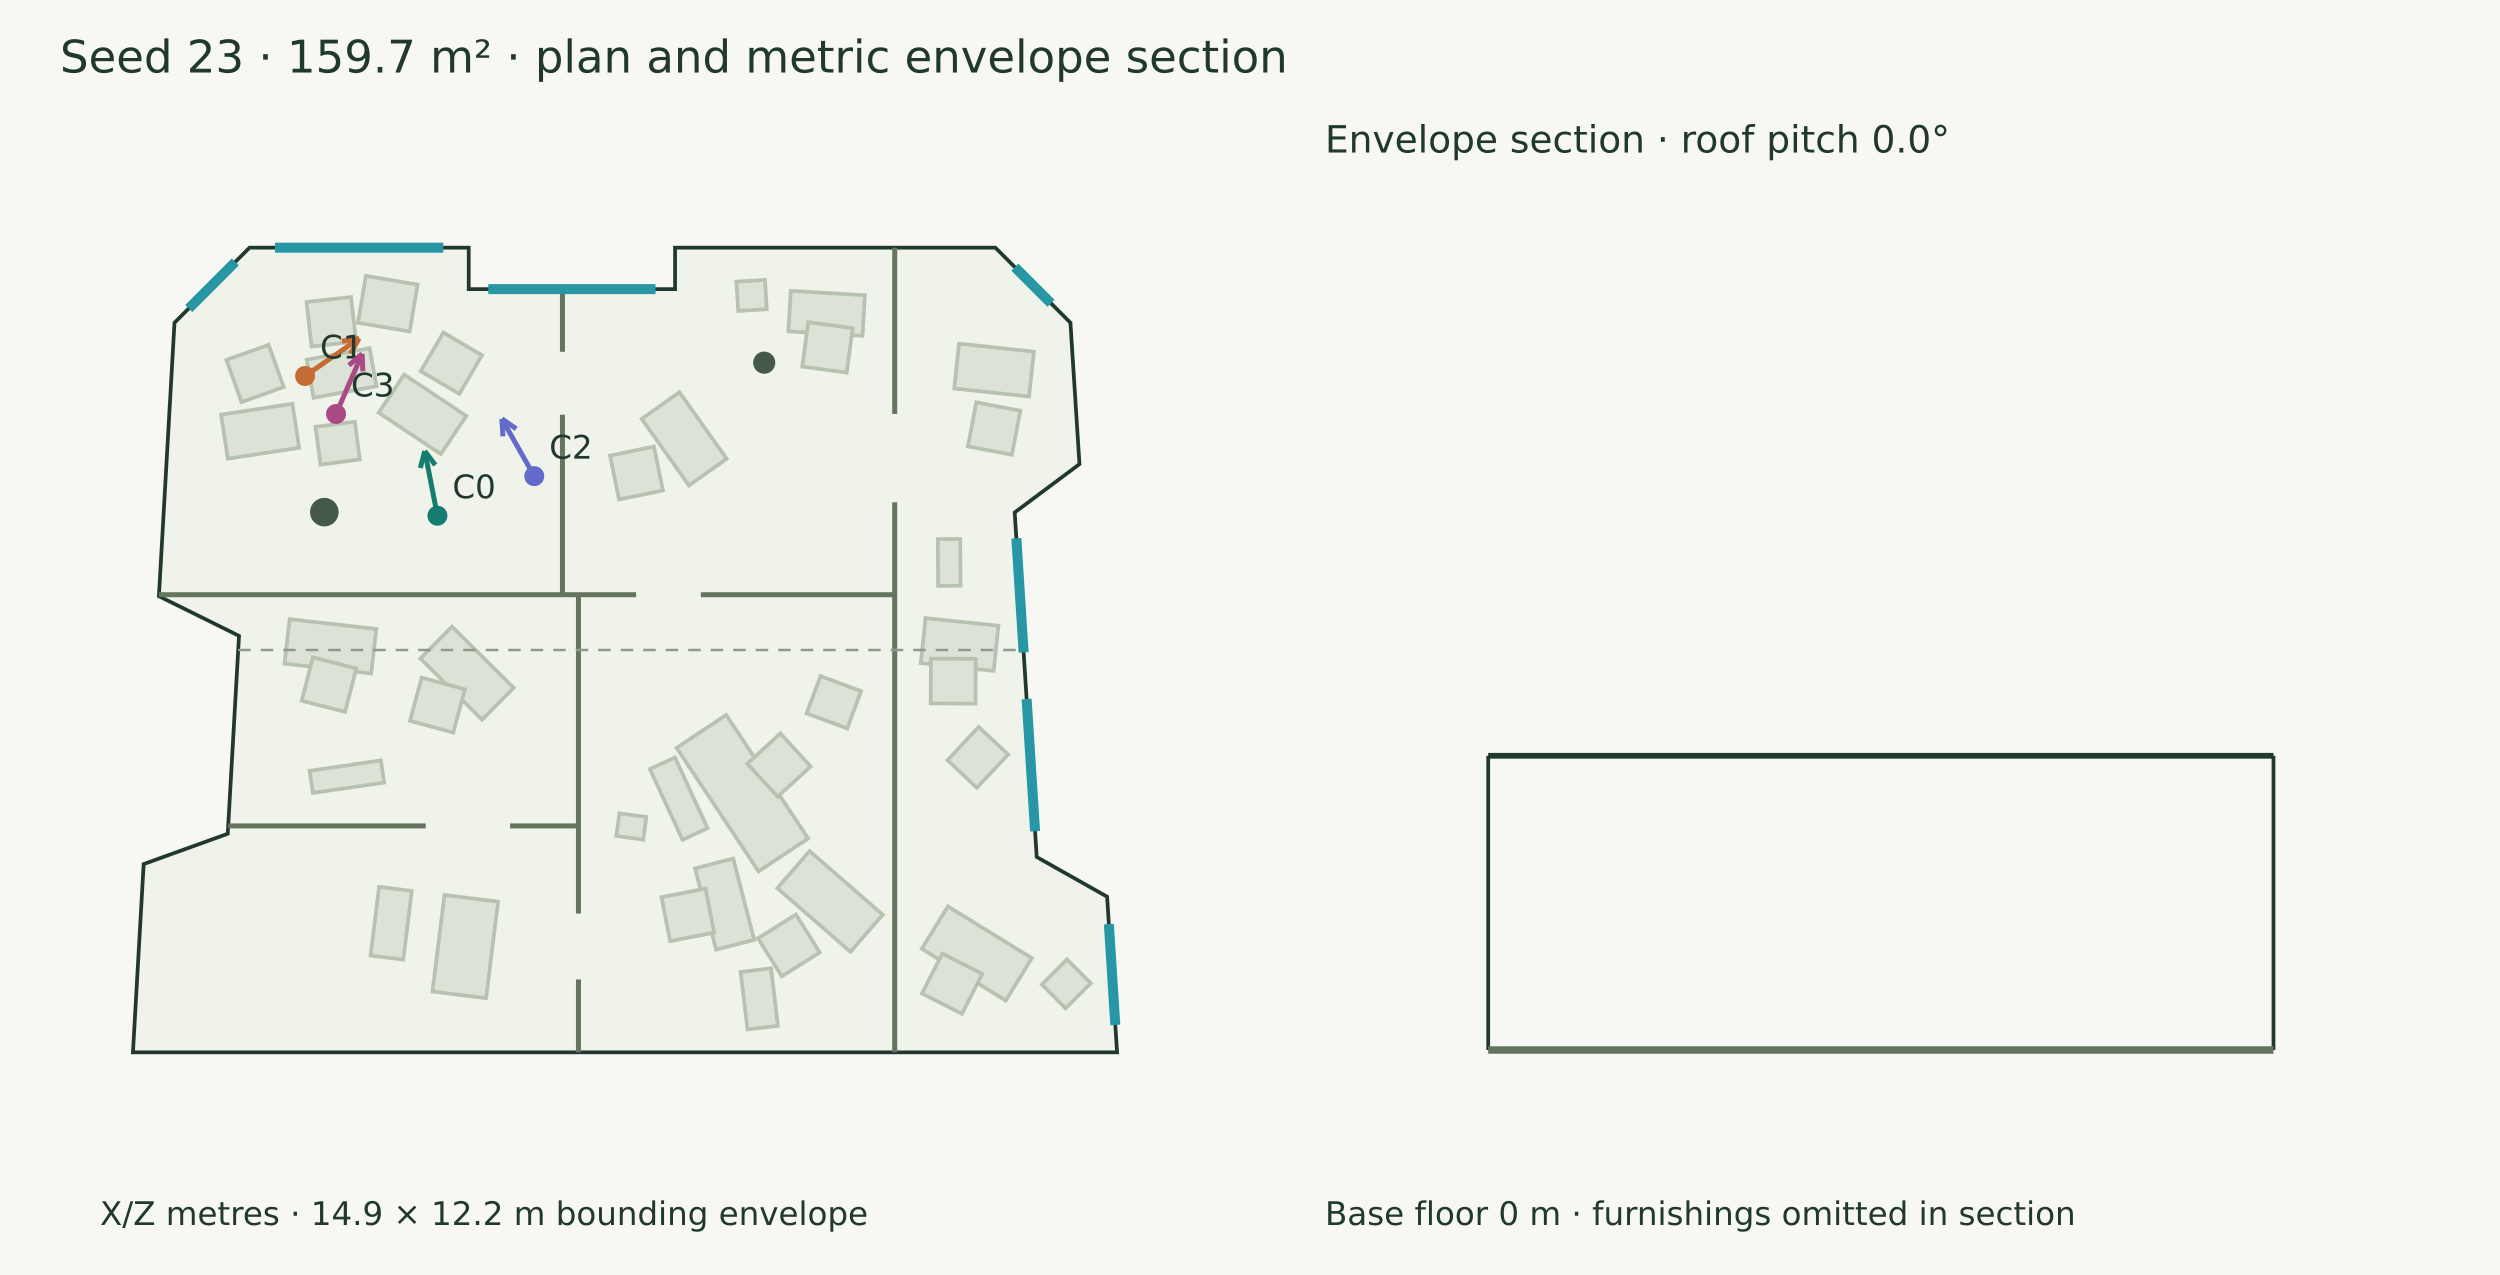
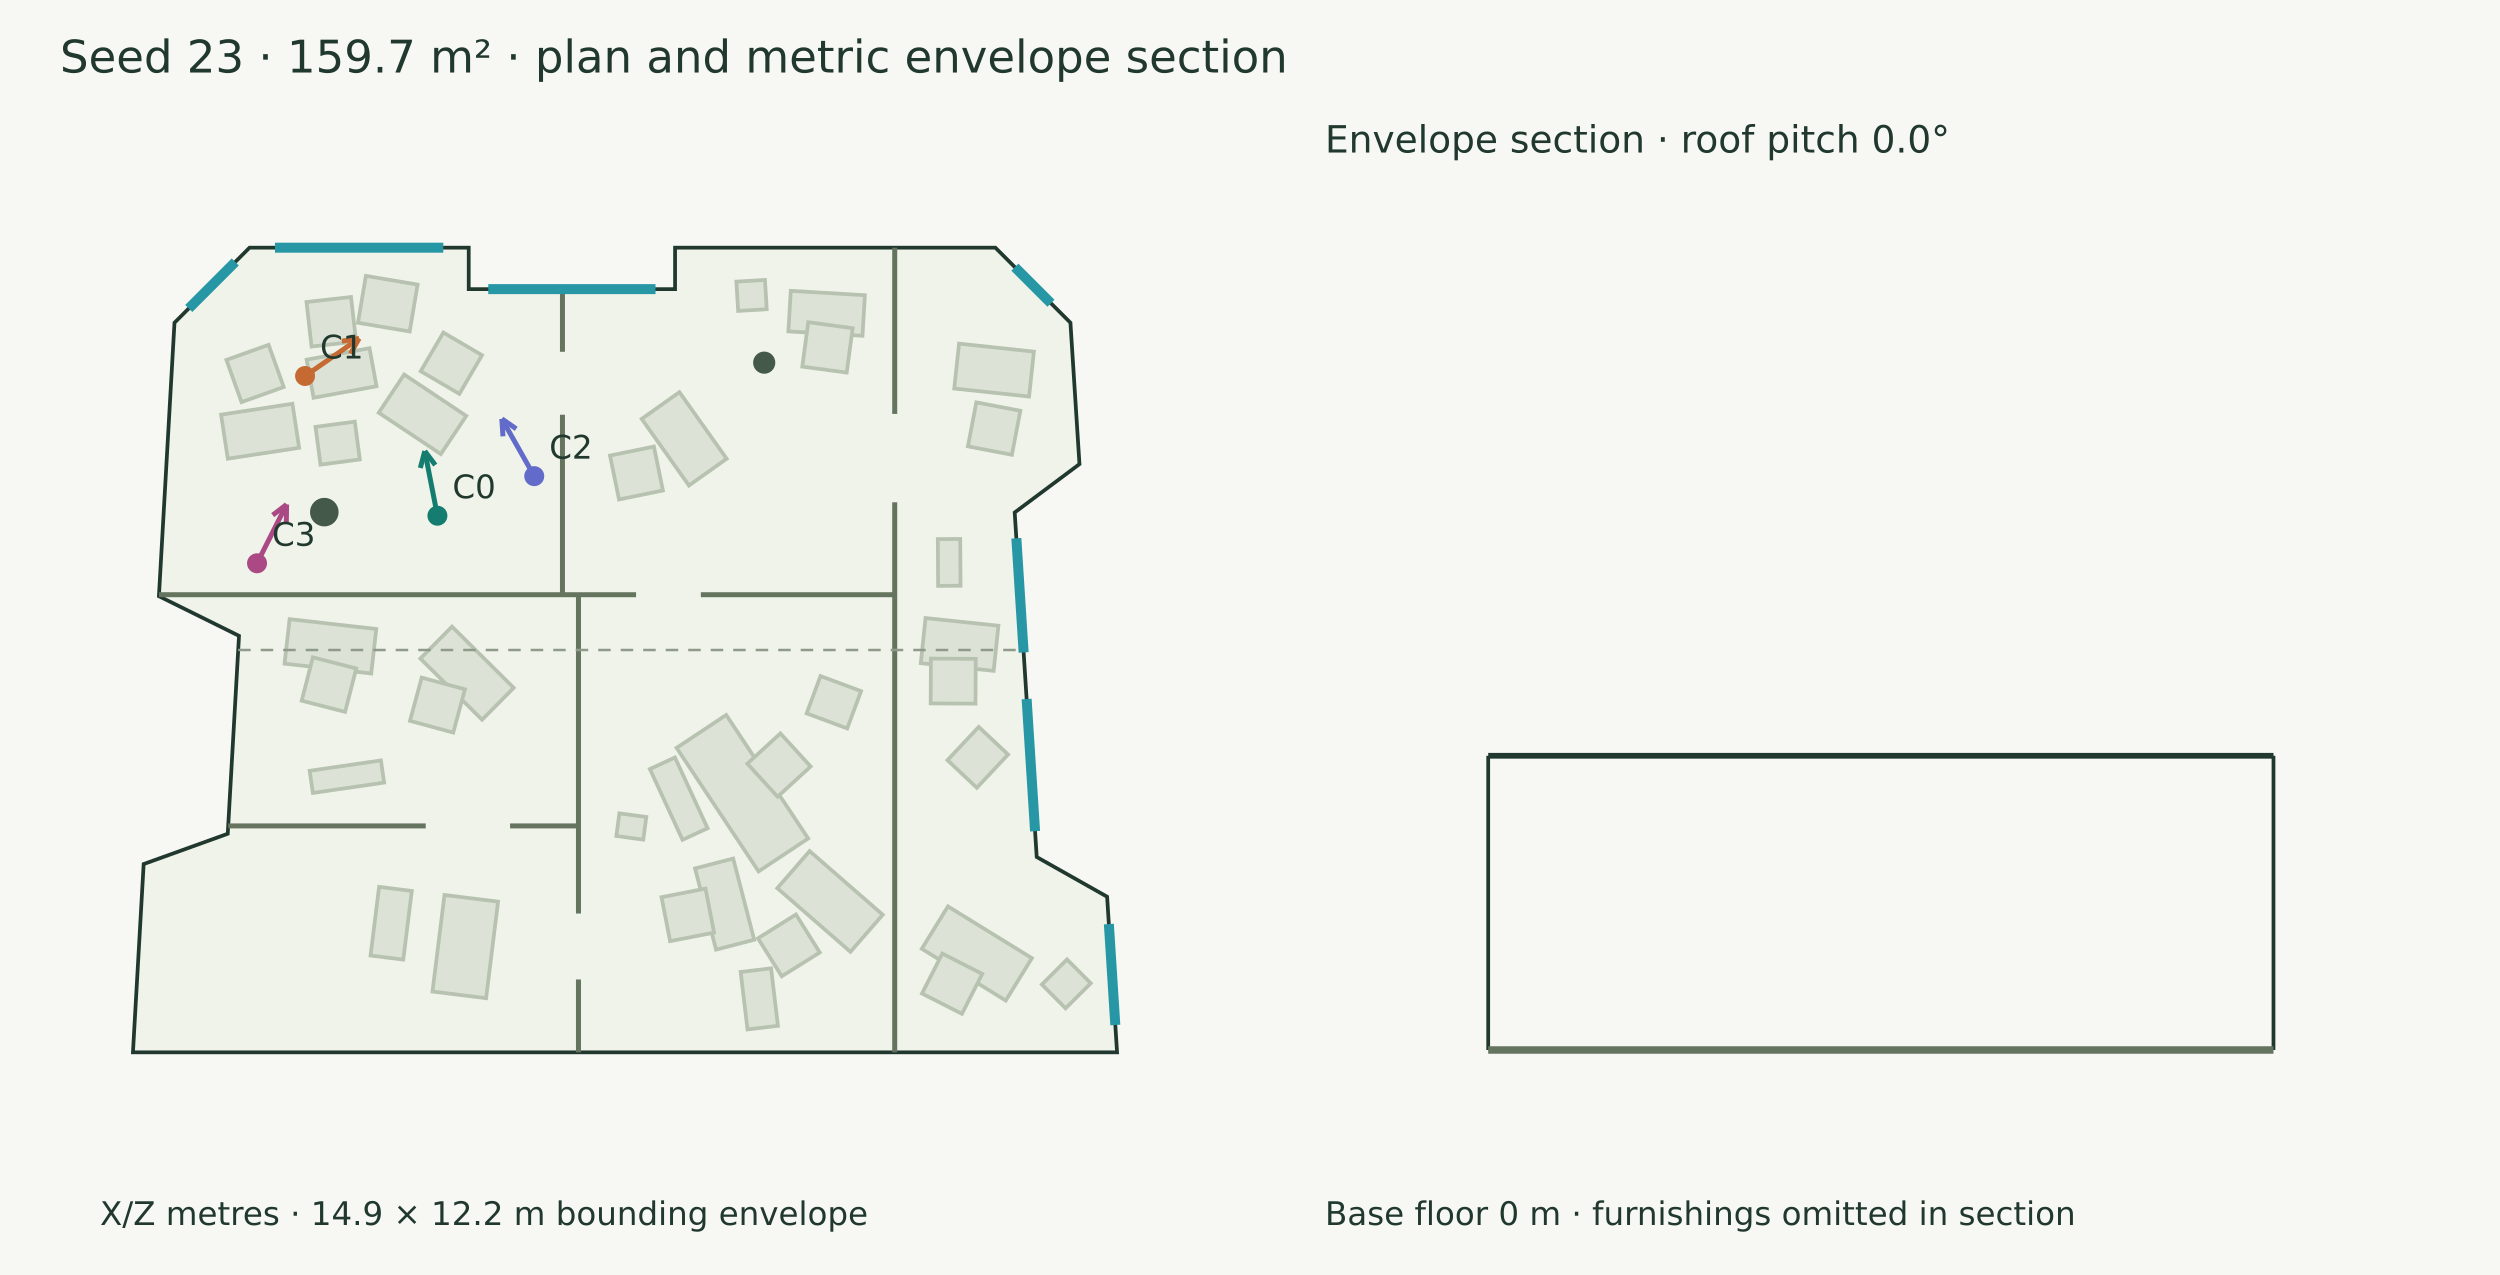
<svg xmlns="http://www.w3.org/2000/svg" width="1000" height="510" viewBox="0 0 1000 510">
  <rect width="100%" height="100%" fill="#f7f8f3" />
  <g font-family="DejaVu Sans" fill="#20382e">
    <text x="24.000" y="29.000" font-size="18">Seed 23 · 159.7 m² · plan and metric envelope section</text>
    <polygon points="99.809,99.076 187.488,99.076 187.488,115.646 270.027,115.646 270.027,99.076 398.154,99.076 428.170,129.091 431.784,185.642 405.878,204.987 414.686,342.805 442.844,358.694 446.822,420.924 53.178,420.924 57.466,345.620 91.097,333.498 95.603,254.343 63.565,238.482 69.793,129.091" fill="#eff3e9" stroke="#20382e" stroke-width="1.5" />
    <polygon points="119.652,179.117 91.118,183.465 88.434,165.855 116.968,161.507" fill="#dce3d6" stroke="#b7c2b0" stroke-width="1.5" />
    <polygon points="113.484,154.801 96.611,160.845 90.567,143.973 107.440,137.929" fill="#dce3d6" stroke="#b7c2b0" stroke-width="1.5" />
    <polygon points="150.595,154.502 125.430,159.101 122.646,143.869 147.811,139.269" fill="#dce3d6" stroke="#b7c2b0" stroke-width="1.5" />
    <polygon points="142.430,136.600 124.622,138.621 122.601,120.813 140.409,118.792" fill="#dce3d6" stroke="#b7c2b0" stroke-width="1.5" />
    <polygon points="176.327,181.633 151.495,165.085 161.673,149.813 186.504,166.362" fill="#dce3d6" stroke="#b7c2b0" stroke-width="1.5" />
    <polygon points="183.734,157.549 168.277,148.477 177.350,133.020 192.806,142.093" fill="#dce3d6" stroke="#b7c2b0" stroke-width="1.5" />
    <polygon points="370.218,247.225 399.362,250.293 397.462,268.340 368.318,265.272" fill="#dce3d6" stroke="#b7c2b0" stroke-width="1.5" />
    <polygon points="372.371,263.442 390.293,263.538 390.197,281.460 372.275,281.364" fill="#dce3d6" stroke="#b7c2b0" stroke-width="1.5" />
    <polygon points="383.620,137.453 413.554,140.662 411.629,158.619 381.695,155.410" fill="#dce3d6" stroke="#b7c2b0" stroke-width="1.5" />
    <polygon points="390.531,160.948 408.134,164.317 404.765,181.920 387.162,178.551" fill="#dce3d6" stroke="#b7c2b0" stroke-width="1.5" />
    <polygon points="384.094,215.588 384.206,234.294 375.245,234.347 375.133,215.642" fill="#dce3d6" stroke="#b7c2b0" stroke-width="1.5" />
    <polygon points="180.795,250.657 205.485,275.122 192.835,287.888 168.145,263.423" fill="#dce3d6" stroke="#b7c2b0" stroke-width="1.5" />
    <polygon points="168.682,271.046 185.981,275.731 181.296,293.030 163.996,288.345" fill="#dce3d6" stroke="#b7c2b0" stroke-width="1.5" />
    <polygon points="115.847,247.662 150.509,251.604 148.485,269.401 113.823,265.459" fill="#dce3d6" stroke="#b7c2b0" stroke-width="1.5" />
    <polygon points="125.145,262.931 142.502,267.394 138.039,284.752 120.681,280.288" fill="#dce3d6" stroke="#b7c2b0" stroke-width="1.5" />
    <polygon points="153.653,313.037 125.150,317.178 123.862,308.309 152.365,304.169" fill="#dce3d6" stroke="#b7c2b0" stroke-width="1.5" />
    <polygon points="303.429,348.554 270.637,299.147 290.473,285.981 323.265,335.388" fill="#dce3d6" stroke="#b7c2b0" stroke-width="1.5" />
    <polygon points="311.033,318.687 298.932,305.467 312.153,293.366 324.254,306.587" fill="#dce3d6" stroke="#b7c2b0" stroke-width="1.5" />
    <polygon points="293.274,343.422 301.679,375.900 286.425,379.848 278.019,347.370" fill="#dce3d6" stroke="#b7c2b0" stroke-width="1.5" />
    <polygon points="282.201,355.441 285.633,373.032 268.042,376.464 264.610,358.873" fill="#dce3d6" stroke="#b7c2b0" stroke-width="1.5" />
    <polygon points="323.845,340.430 353.089,365.898 340.173,380.729 310.929,355.261" fill="#dce3d6" stroke="#b7c2b0" stroke-width="1.5" />
    <polygon points="318.386,365.803 327.894,380.995 312.701,390.503 303.193,375.311" fill="#dce3d6" stroke="#b7c2b0" stroke-width="1.5" />
    <polygon points="258.521,326.784 257.308,335.847 246.540,334.406 247.752,325.344" fill="#dce3d6" stroke="#b7c2b0" stroke-width="1.5" />
    <polygon points="271.771,156.864 290.653,183.499 275.570,194.193 256.687,167.558" fill="#dce3d6" stroke="#b7c2b0" stroke-width="1.5" />
    <polygon points="261.566,178.625 265.162,196.183 247.605,199.780 244.008,182.222" fill="#dce3d6" stroke="#b7c2b0" stroke-width="1.5" />
    <polygon points="316.314,116.342 345.950,118.093 344.992,134.309 315.356,132.558" fill="#dce3d6" stroke="#b7c2b0" stroke-width="1.5" />
    <polygon points="323.301,128.886 341.064,131.275 338.674,149.037 320.912,146.648" fill="#dce3d6" stroke="#b7c2b0" stroke-width="1.5" />
    <polygon points="172.999,396.614 177.793,357.998 199.228,360.659 194.434,399.274" fill="#dce3d6" stroke="#b7c2b0" stroke-width="1.5" />
    <polygon points="379.176,362.562 412.750,383.265 402.295,400.219 368.721,379.517" fill="#dce3d6" stroke="#b7c2b0" stroke-width="1.5" />
    <polygon points="376.934,381.431 392.903,389.568 384.766,405.537 368.797,397.400" fill="#dce3d6" stroke="#b7c2b0" stroke-width="1.5" />
    <polygon points="148.228,382.215 151.637,354.751 164.715,356.375 161.306,383.838" fill="#dce3d6" stroke="#b7c2b0" stroke-width="1.5" />
    <polygon points="426.808,383.777 436.297,393.296 426.237,403.322 416.749,393.803" fill="#dce3d6" stroke="#b7c2b0" stroke-width="1.5" />
    <polygon points="308.427,387.332 311.169,410.317 299.006,411.768 296.264,388.784" fill="#dce3d6" stroke="#b7c2b0" stroke-width="1.5" />
    <polygon points="269.981,302.989 283.036,331.292 273.008,335.917 259.953,307.614" fill="#dce3d6" stroke="#b7c2b0" stroke-width="1.5" />
    <polygon points="143.923,183.772 128.206,185.855 126.204,170.749 141.921,168.667" fill="#dce3d6" stroke="#b7c2b0" stroke-width="1.5" />
    <polygon points="294.554,112.652 305.981,111.963 306.687,123.679 295.260,124.368" fill="#dce3d6" stroke="#b7c2b0" stroke-width="1.5" />
    <polygon points="403.233,301.808 390.727,315.106 378.988,304.067 391.494,290.768" fill="#dce3d6" stroke="#b7c2b0" stroke-width="1.5" />
    <polygon points="167.036,113.841 163.873,132.596 143.191,129.107 146.354,110.353" fill="#dce3d6" stroke="#b7c2b0" stroke-width="1.5" />
    <polygon points="344.425,276.460 338.879,291.381 322.655,285.352 328.200,270.430" fill="#dce3d6" stroke="#b7c2b0" stroke-width="1.5" />
    <circle cx="305.683" cy="145.064" r="4.44" fill="#45594a" />
    <circle cx="129.724" cy="204.853" r="5.722" fill="#45594a" />
    <path d="M357.887,99.076 L357.887,165.570" stroke="#65745f" stroke-width="2" fill="none" />
    <path d="M357.887,200.911 L357.887,420.924" stroke="#65745f" stroke-width="2" fill="none" />
    <path d="M63.599,237.884 L254.424,237.884" stroke="#65745f" stroke-width="2" fill="none" />
    <path d="M280.338,237.884 L357.887,237.884" stroke="#65745f" stroke-width="2" fill="none" />
    <path d="M231.388,237.884 L231.388,365.409" stroke="#65745f" stroke-width="2" fill="none" />
    <path d="M231.388,391.794 L231.388,420.924" stroke="#65745f" stroke-width="2" fill="none" />
    <path d="M224.981,115.646 L224.981,140.714" stroke="#65745f" stroke-width="2" fill="none" />
    <path d="M224.981,165.894 L224.981,237.884" stroke="#65745f" stroke-width="2" fill="none" />
    <path d="M91.275,330.367 L170.283,330.367" stroke="#65745f" stroke-width="2" fill="none" />
    <path d="M204.031,330.367 L231.388,330.367" stroke="#65745f" stroke-width="2" fill="none" />
    <path d="M109.984,99.076 L177.313,99.076" stroke="#2797a5" stroke-width="4" fill="none" />
    <path d="M195.308,115.646 L262.207,115.646" stroke="#2797a5" stroke-width="4" fill="none" />
    <path d="M405.943,106.865 L420.381,121.302" stroke="#2797a5" stroke-width="4" fill="none" />
    <path d="M406.538,215.311 L409.456,260.981" stroke="#2797a5" stroke-width="4" fill="none" />
    <path d="M410.647,279.601 L414.026,332.480" stroke="#2797a5" stroke-width="4" fill="none" />
    <path d="M443.543,369.619 L446.123,409.999" stroke="#2797a5" stroke-width="4" fill="none" />
    <path d="M75.504,123.381 L94.099,104.786" stroke="#2797a5" stroke-width="4" fill="none" />
    <path d="M174.966,206.289 L169.911,180.423" stroke="#147d70" stroke-width="2" fill="none" />
    <path d="M169.911,180.423 L174.108,186.025" stroke="#147d70" stroke-width="2" fill="none" />
    <path d="M169.911,180.423 L168.131,187.193" stroke="#147d70" stroke-width="2" fill="none" />
    <circle cx="174.966" cy="206.289" r="4" fill="#147d70" />
    <text x="180.966" y="199.289" font-size="13">C0</text>
    <path d="M122.023,150.403 L143.634,135.374" stroke="#c56a33" stroke-width="2" fill="none" />
    <path d="M143.634,135.374 L140.198,141.473" stroke="#c56a33" stroke-width="2" fill="none" />
    <path d="M143.634,135.374 L136.721,136.473" stroke="#c56a33" stroke-width="2" fill="none" />
    <circle cx="122.023" cy="150.403" r="4" fill="#c56a33" />
    <text x="128.023" y="143.403" font-size="13">C1</text>
    <path d="M213.696,190.460 L200.735,167.545" stroke="#626aca" stroke-width="2" fill="none" />
    <path d="M200.735,167.545 L206.489,171.533" stroke="#626aca" stroke-width="2" fill="none" />
    <path d="M200.735,167.545 L201.188,174.531" stroke="#626aca" stroke-width="2" fill="none" />
    <circle cx="213.696" cy="190.46" r="4" fill="#626aca" />
    <text x="219.696" y="183.460" font-size="13">C2</text>
-     <path d="M134.417,165.593 L144.851,141.556" stroke="#aa4984" stroke-width="2" fill="none" />
-     <path d="M144.851,141.556 L145.135,148.550" stroke="#aa4984" stroke-width="2" fill="none" />
-     <path d="M144.851,141.556 L139.549,146.125" stroke="#aa4984" stroke-width="2" fill="none" />
-     <circle cx="134.417" cy="165.593" r="4" fill="#aa4984" />
-     <text x="140.417" y="158.593" font-size="13">C3</text>
+     <path d="M102.813,225.312 L114.638,201.790" stroke="#aa4984" stroke-width="2" fill="none" />
+     <path d="M114.638,201.790 L114.527,208.789" stroke="#aa4984" stroke-width="2" fill="none" />
+     <path d="M114.638,201.790 L109.086,206.054" stroke="#aa4984" stroke-width="2" fill="none" />
+     <circle cx="102.813" cy="225.312" r="4" fill="#aa4984" />
+     <text x="108.813" y="218.312" font-size="13">C3</text>
    <text x="40.000" y="490.000" font-size="13">X/Z metres · 14.9 × 12.2 m bounding envelope</text>
    <path d="M95.281,260.000 L409.394,260.000" stroke="#909a8b" stroke-width="1" stroke-dasharray="5 4" fill="none" />
    <path d="M595.281,302.312 L909.394,302.312" stroke="#20382e" stroke-width="2.3" fill="none" />
    <path d="M595.281,420.000 L595.281,302.312" stroke="#20382e" stroke-width="1.5" fill="none" />
    <path d="M909.394,420.000 L909.394,302.312" stroke="#20382e" stroke-width="1.5" fill="none" />
    <path d="M595.281,420.000 L909.394,420.000" stroke="#65745f" stroke-width="3" fill="none" />
    <path d="M595.281,420.000 L595.281,420.000" stroke="#8d9a85" stroke-width="1" fill="none" />
    <path d="M909.394,420.000 L909.394,420.000" stroke="#8d9a85" stroke-width="1" fill="none" />
    <text x="530.000" y="61.000" font-size="15">Envelope section · roof pitch 0.0°</text>
    <text x="530.000" y="490.000" font-size="13">Base floor 0 m · furnishings omitted in section</text>
  </g>
</svg>
